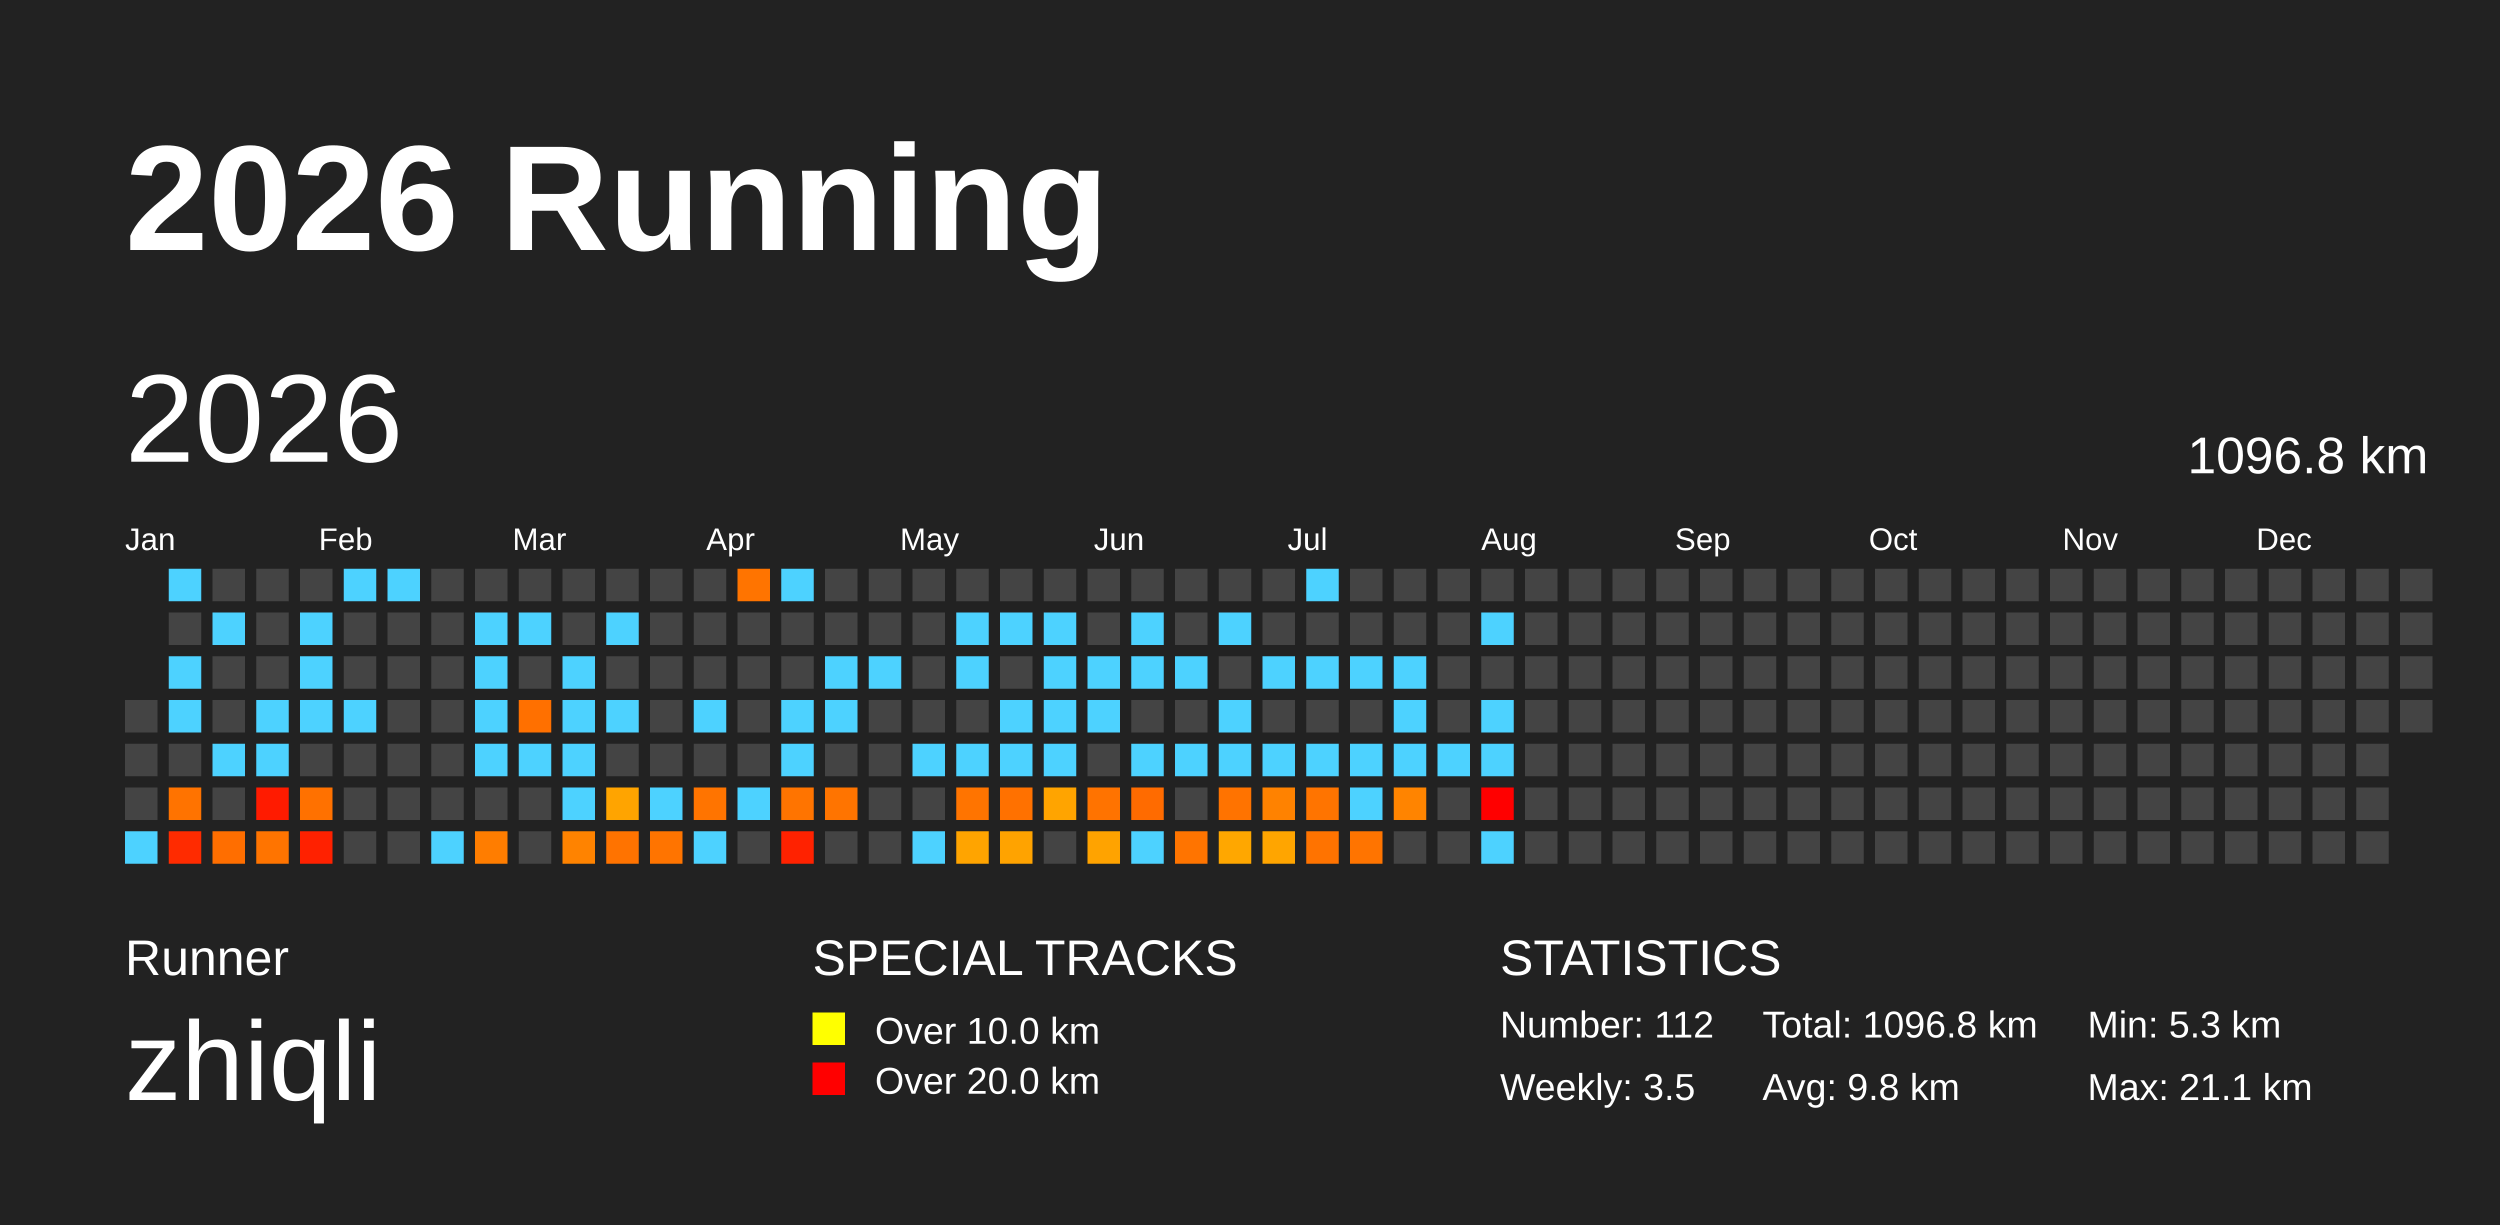
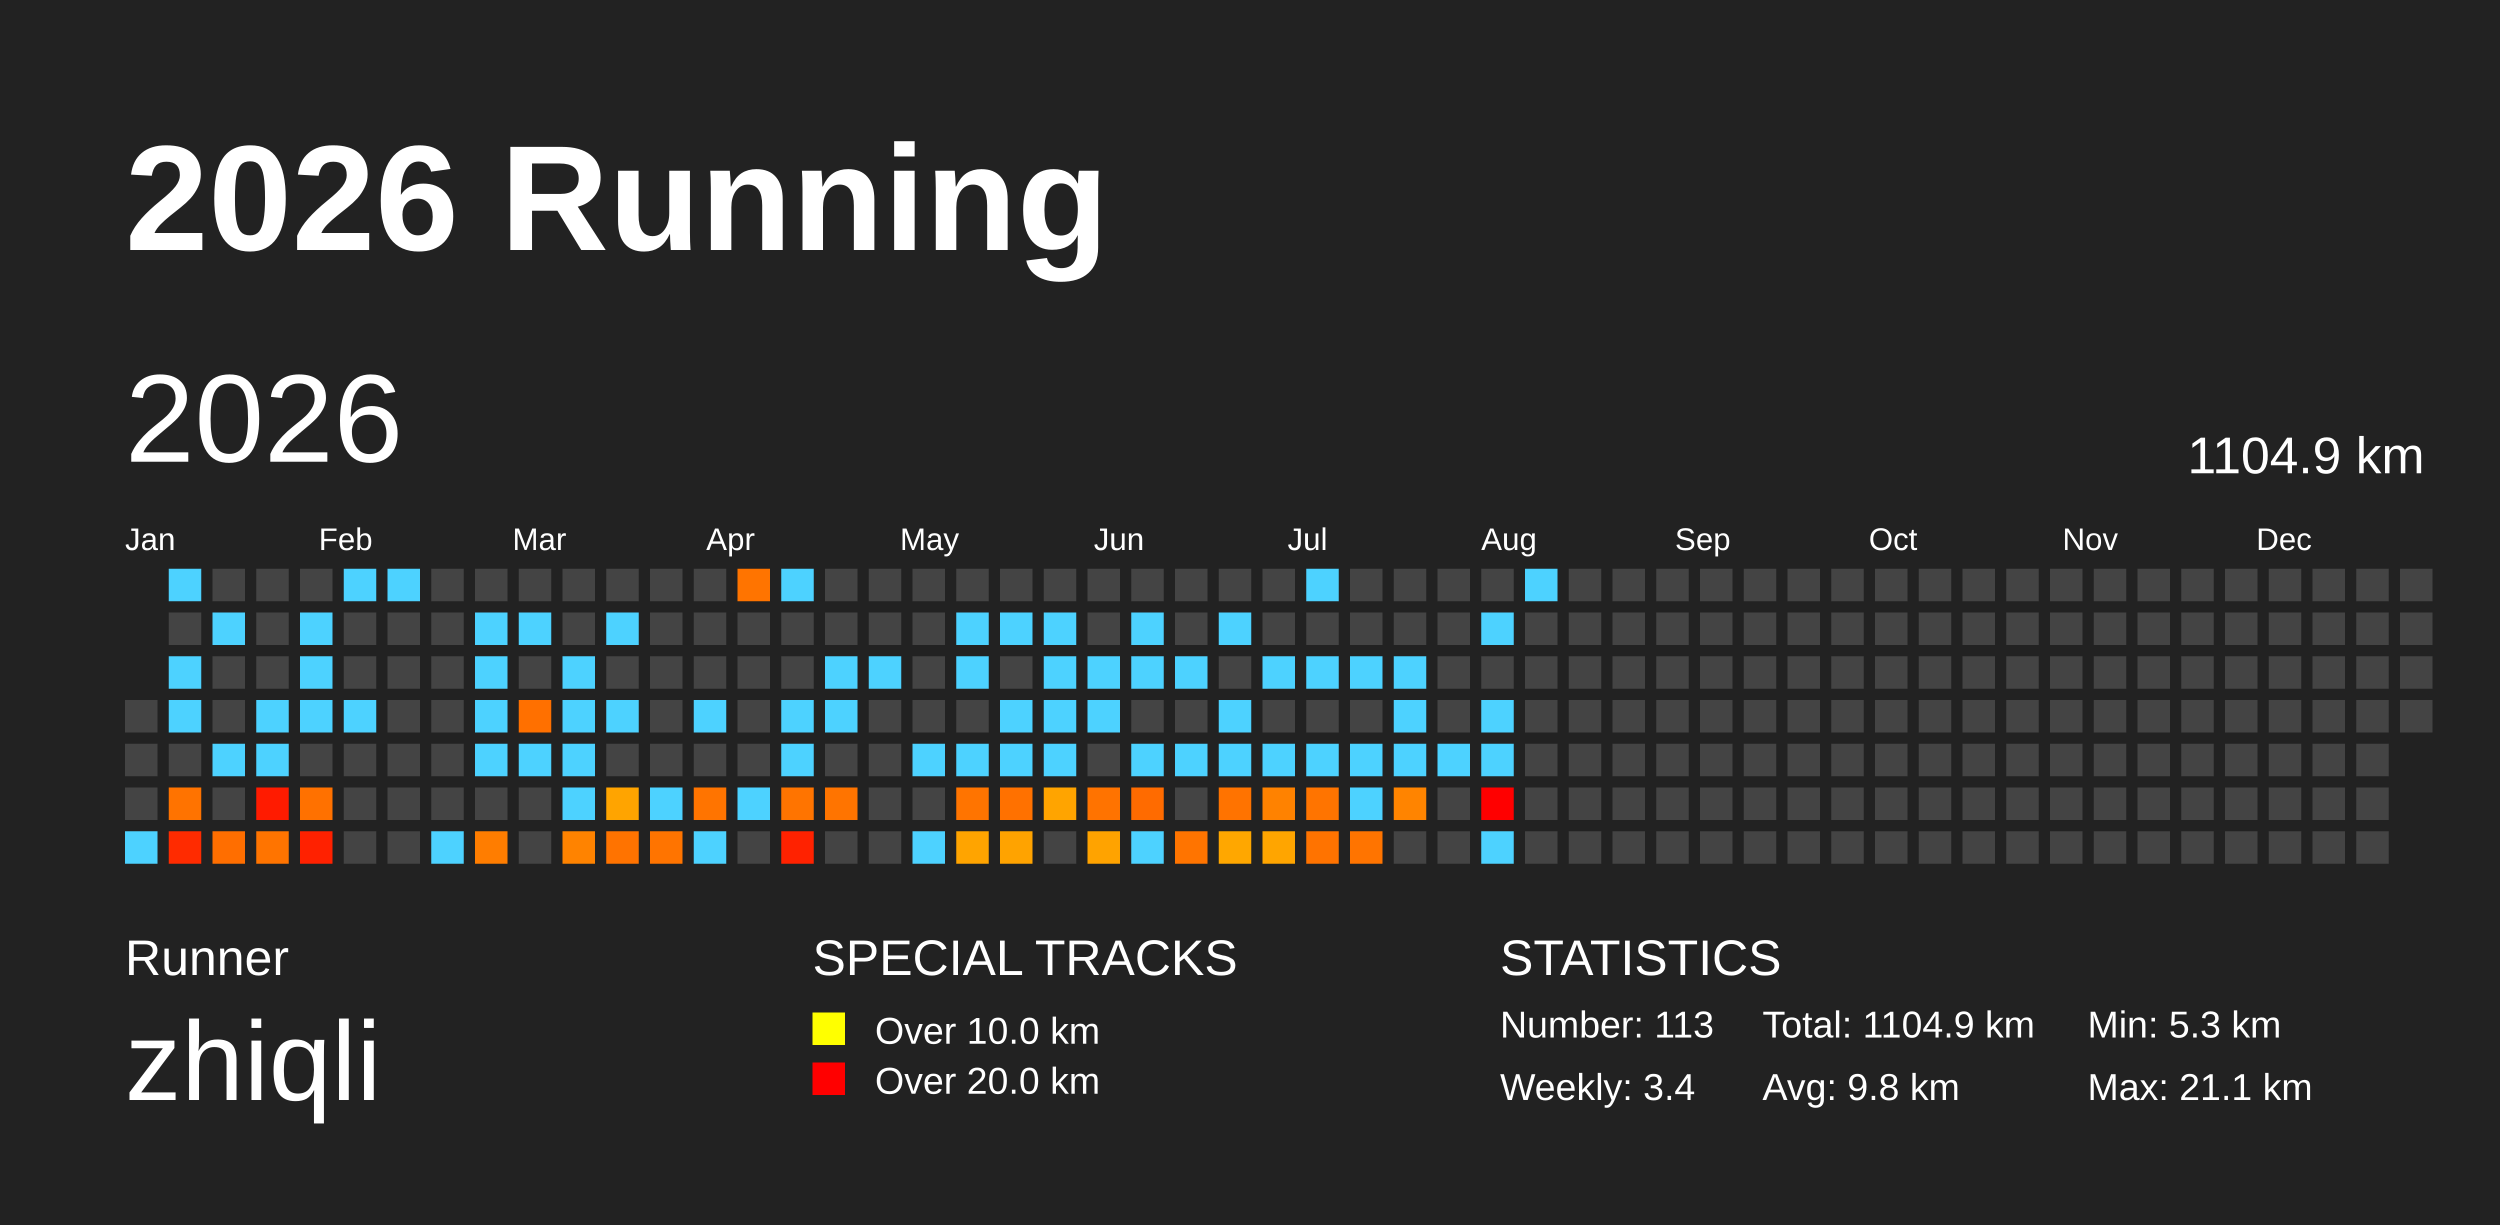
<svg xmlns="http://www.w3.org/2000/svg" baseProfile="full" height="98mm" version="1.1" viewBox="0,0,200,98" width="200mm">
  <defs />
  <rect fill="#222222" height="98" width="200" x="0" y="0" />
  <text fill="#FFFFFF" style="font-size:12px; font-family:Arial; font-weight:bold;" x="10" y="20">2026 Running</text>
  <text fill="#FFFFFF" style="font-size:4px; font-family:Arial" x="10" y="78">Runner</text>
  <text fill="#FFFFFF" style="font-size:9px; font-family:Arial" x="10" y="88">zhiqli</text>
  <text fill="#FFFFFF" style="font-size:4px; font-family:Arial" x="65" y="78">SPECIAL TRACKS</text>
  <rect fill="yellow" height="2.6" width="2.6" x="65" y="81" />
  <text fill="#FFFFFF" style="font-size:3px; font-family:Arial" x="70" y="83.5">Over 10.0 km</text>
  <rect fill="red" height="2.6" width="2.6" x="65" y="85" />
  <text fill="#FFFFFF" style="font-size:3px; font-family:Arial" x="70" y="87.5">Over 20.0 km</text>
  <text fill="#FFFFFF" style="font-size:4px; font-family:Arial" x="120" y="78">STATISTICS</text>
-   <text fill="#FFFFFF" style="font-size:3px; font-family:Arial" x="120" y="83">Number: 112</text>
-   <text fill="#FFFFFF" style="font-size:3px; font-family:Arial" x="120" y="88">Weekly: 3.5</text>
-   <text fill="#FFFFFF" style="font-size:3px; font-family:Arial" x="141" y="83">Total: 1096.8 km</text>
+   <text fill="#FFFFFF" style="font-size:3px; font-family:Arial" x="120" y="83">Number: 113</text>
+   <text fill="#FFFFFF" style="font-size:3px; font-family:Arial" x="120" y="88">Weekly: 3.4</text>
+   <text fill="#FFFFFF" style="font-size:3px; font-family:Arial" x="141" y="83">Total: 1104.9 km</text>
  <text fill="#FFFFFF" style="font-size:3px; font-family:Arial" x="141" y="88">Avg: 9.8 km</text>
  <text fill="#FFFFFF" style="font-size:3px; font-family:Arial" x="167" y="83">Min: 5.3 km</text>
  <text fill="#FFFFFF" style="font-size:3px; font-family:Arial" x="167" y="88">Max: 21.1 km</text>
  <text dominant-baseline="hanging" fill="#FFFFFF" style="font-size:10.0px; font-family:Arial;" x="10" y="30">2026</text>
-   <text dominant-baseline="hanging" fill="#FFFFFF" style="font-size:4.125px; font-family:Arial;" x="175" y="35">1096.8 km</text>
+   <text dominant-baseline="hanging" fill="#FFFFFF" style="font-size:4.125px; font-family:Arial;" x="175" y="35">1104.9 km</text>
  <text fill="#FFFFFF" style="font-size:2.5px; font-family:Arial" x="10.0" y="44">Jan</text>
  <text fill="#FFFFFF" style="font-size:2.5px; font-family:Arial" x="25.5" y="44">Feb</text>
  <text fill="#FFFFFF" style="font-size:2.5px; font-family:Arial" x="41.0" y="44">Mar</text>
  <text fill="#FFFFFF" style="font-size:2.5px; font-family:Arial" x="56.5" y="44">Apr</text>
  <text fill="#FFFFFF" style="font-size:2.5px; font-family:Arial" x="72.0" y="44">May</text>
  <text fill="#FFFFFF" style="font-size:2.5px; font-family:Arial" x="87.5" y="44">Jun</text>
  <text fill="#FFFFFF" style="font-size:2.5px; font-family:Arial" x="103.0" y="44">Jul</text>
  <text fill="#FFFFFF" style="font-size:2.5px; font-family:Arial" x="118.5" y="44">Aug</text>
  <text fill="#FFFFFF" style="font-size:2.5px; font-family:Arial" x="134.0" y="44">Sep</text>
  <text fill="#FFFFFF" style="font-size:2.5px; font-family:Arial" x="149.5" y="44">Oct</text>
  <text fill="#FFFFFF" style="font-size:2.5px; font-family:Arial" x="165.0" y="44">Nov</text>
  <text fill="#FFFFFF" style="font-size:2.5px; font-family:Arial" x="180.5" y="44">Dec</text>
  <rect fill="#444444" height="2.6" width="2.6" x="10.0" y="56.0" />
  <rect fill="#444444" height="2.6" width="2.6" x="10.0" y="59.5" />
  <rect fill="#444444" height="2.6" width="2.6" x="10.0" y="63.0" />
  <rect fill="#4dd2ff" height="2.6" width="2.6" x="10.0" y="66.5" />
  <rect fill="#4dd2ff" height="2.6" width="2.6" x="13.5" y="45.5" />
  <rect fill="#444444" height="2.6" width="2.6" x="13.5" y="49.0" />
  <rect fill="#4dd2ff" height="2.6" width="2.6" x="13.5" y="52.5" />
  <rect fill="#4dd2ff" height="2.6" width="2.6" x="13.5" y="56.0" />
  <rect fill="#444444" height="2.6" width="2.6" x="13.5" y="59.5" />
  <rect fill="#ff7300" height="2.6" width="2.6" x="13.5" y="63.0" />
  <rect fill="#ff2b00" height="2.6" width="2.6" x="13.5" y="66.5" />
  <rect fill="#444444" height="2.6" width="2.6" x="17.0" y="45.5" />
  <rect fill="#4dd2ff" height="2.6" width="2.6" x="17.0" y="49.0" />
  <rect fill="#444444" height="2.6" width="2.6" x="17.0" y="52.5" />
  <rect fill="#444444" height="2.6" width="2.6" x="17.0" y="56.0" />
  <rect fill="#4dd2ff" height="2.6" width="2.6" x="17.0" y="59.5" />
  <rect fill="#444444" height="2.6" width="2.6" x="17.0" y="63.0" />
  <rect fill="#ff6e00" height="2.6" width="2.6" x="17.0" y="66.5" />
  <rect fill="#444444" height="2.6" width="2.6" x="20.5" y="45.5" />
  <rect fill="#444444" height="2.6" width="2.6" x="20.5" y="49.0" />
  <rect fill="#444444" height="2.6" width="2.6" x="20.5" y="52.5" />
  <rect fill="#4dd2ff" height="2.6" width="2.6" x="20.5" y="56.0" />
  <rect fill="#4dd2ff" height="2.6" width="2.6" x="20.5" y="59.5" />
  <rect fill="#ff1b00" height="2.6" width="2.6" x="20.5" y="63.0" />
  <rect fill="#ff7400" height="2.6" width="2.6" x="20.5" y="66.5" />
  <rect fill="#444444" height="2.6" width="2.6" x="24.0" y="45.5" />
  <rect fill="#4dd2ff" height="2.6" width="2.6" x="24.0" y="49.0" />
  <rect fill="#4dd2ff" height="2.6" width="2.6" x="24.0" y="52.5" />
  <rect fill="#4dd2ff" height="2.6" width="2.6" x="24.0" y="56.0" />
  <rect fill="#444444" height="2.6" width="2.6" x="24.0" y="59.5" />
  <rect fill="#ff7100" height="2.6" width="2.6" x="24.0" y="63.0" />
  <rect fill="#ff2100" height="2.6" width="2.6" x="24.0" y="66.5" />
  <rect fill="#4dd2ff" height="2.6" width="2.6" x="27.5" y="45.5" />
  <rect fill="#444444" height="2.6" width="2.6" x="27.5" y="49.0" />
  <rect fill="#444444" height="2.6" width="2.6" x="27.5" y="52.5" />
  <rect fill="#4dd2ff" height="2.6" width="2.6" x="27.5" y="56.0" />
  <rect fill="#444444" height="2.6" width="2.6" x="27.5" y="59.5" />
  <rect fill="#444444" height="2.6" width="2.6" x="27.5" y="63.0" />
  <rect fill="#444444" height="2.6" width="2.6" x="27.5" y="66.5" />
  <rect fill="#4dd2ff" height="2.6" width="2.6" x="31.0" y="45.5" />
  <rect fill="#444444" height="2.6" width="2.6" x="31.0" y="49.0" />
  <rect fill="#444444" height="2.6" width="2.6" x="31.0" y="52.5" />
  <rect fill="#444444" height="2.6" width="2.6" x="31.0" y="56.0" />
  <rect fill="#444444" height="2.6" width="2.6" x="31.0" y="59.5" />
  <rect fill="#444444" height="2.6" width="2.6" x="31.0" y="63.0" />
  <rect fill="#444444" height="2.6" width="2.6" x="31.0" y="66.5" />
  <rect fill="#444444" height="2.6" width="2.6" x="34.5" y="45.5" />
  <rect fill="#444444" height="2.6" width="2.6" x="34.5" y="49.0" />
  <rect fill="#444444" height="2.6" width="2.6" x="34.5" y="52.5" />
  <rect fill="#444444" height="2.6" width="2.6" x="34.5" y="56.0" />
  <rect fill="#444444" height="2.6" width="2.6" x="34.5" y="59.5" />
  <rect fill="#444444" height="2.6" width="2.6" x="34.5" y="63.0" />
  <rect fill="#4dd2ff" height="2.6" width="2.6" x="34.5" y="66.5" />
  <rect fill="#444444" height="2.6" width="2.6" x="38.0" y="45.5" />
  <rect fill="#4dd2ff" height="2.6" width="2.6" x="38.0" y="49.0" />
  <rect fill="#4dd2ff" height="2.6" width="2.6" x="38.0" y="52.5" />
  <rect fill="#4dd2ff" height="2.6" width="2.6" x="38.0" y="56.0" />
  <rect fill="#4dd2ff" height="2.6" width="2.6" x="38.0" y="59.5" />
  <rect fill="#444444" height="2.6" width="2.6" x="38.0" y="63.0" />
  <rect fill="#ff7d00" height="2.6" width="2.6" x="38.0" y="66.5" />
  <rect fill="#444444" height="2.6" width="2.6" x="41.5" y="45.5" />
  <rect fill="#4dd2ff" height="2.6" width="2.6" x="41.5" y="49.0" />
  <rect fill="#444444" height="2.6" width="2.6" x="41.5" y="52.5" />
  <rect fill="#ff7000" height="2.6" width="2.6" x="41.5" y="56.0" />
  <rect fill="#4dd2ff" height="2.6" width="2.6" x="41.5" y="59.5" />
  <rect fill="#444444" height="2.6" width="2.6" x="41.5" y="63.0" />
  <rect fill="#444444" height="2.6" width="2.6" x="41.5" y="66.5" />
  <rect fill="#444444" height="2.6" width="2.6" x="45.0" y="45.5" />
  <rect fill="#444444" height="2.6" width="2.6" x="45.0" y="49.0" />
  <rect fill="#4dd2ff" height="2.6" width="2.6" x="45.0" y="52.5" />
  <rect fill="#4dd2ff" height="2.6" width="2.6" x="45.0" y="56.0" />
  <rect fill="#4dd2ff" height="2.6" width="2.6" x="45.0" y="59.5" />
  <rect fill="#4dd2ff" height="2.6" width="2.6" x="45.0" y="63.0" />
  <rect fill="#ff8300" height="2.6" width="2.6" x="45.0" y="66.5" />
  <rect fill="#444444" height="2.6" width="2.6" x="48.5" y="45.5" />
  <rect fill="#4dd2ff" height="2.6" width="2.6" x="48.5" y="49.0" />
  <rect fill="#444444" height="2.6" width="2.6" x="48.5" y="52.5" />
  <rect fill="#4dd2ff" height="2.6" width="2.6" x="48.5" y="56.0" />
  <rect fill="#444444" height="2.6" width="2.6" x="48.5" y="59.5" />
  <rect fill="#ffa400" height="2.6" width="2.6" x="48.5" y="63.0" />
  <rect fill="#ff7300" height="2.6" width="2.6" x="48.5" y="66.5" />
  <rect fill="#444444" height="2.6" width="2.6" x="52.0" y="45.5" />
  <rect fill="#444444" height="2.6" width="2.6" x="52.0" y="49.0" />
  <rect fill="#444444" height="2.6" width="2.6" x="52.0" y="52.5" />
  <rect fill="#444444" height="2.6" width="2.6" x="52.0" y="56.0" />
  <rect fill="#444444" height="2.6" width="2.6" x="52.0" y="59.5" />
  <rect fill="#4dd2ff" height="2.6" width="2.6" x="52.0" y="63.0" />
  <rect fill="#ff7400" height="2.6" width="2.6" x="52.0" y="66.5" />
  <rect fill="#444444" height="2.6" width="2.6" x="55.5" y="45.5" />
  <rect fill="#444444" height="2.6" width="2.6" x="55.5" y="49.0" />
  <rect fill="#444444" height="2.6" width="2.6" x="55.5" y="52.5" />
  <rect fill="#4dd2ff" height="2.6" width="2.6" x="55.5" y="56.0" />
  <rect fill="#444444" height="2.6" width="2.6" x="55.5" y="59.5" />
  <rect fill="#ff7400" height="2.6" width="2.6" x="55.5" y="63.0" />
  <rect fill="#4dd2ff" height="2.6" width="2.6" x="55.5" y="66.5" />
  <rect fill="#ff7400" height="2.6" width="2.6" x="59.0" y="45.5" />
  <rect fill="#444444" height="2.6" width="2.6" x="59.0" y="49.0" />
  <rect fill="#444444" height="2.6" width="2.6" x="59.0" y="52.5" />
  <rect fill="#444444" height="2.6" width="2.6" x="59.0" y="56.0" />
  <rect fill="#444444" height="2.6" width="2.6" x="59.0" y="59.5" />
  <rect fill="#4dd2ff" height="2.6" width="2.6" x="59.0" y="63.0" />
  <rect fill="#444444" height="2.6" width="2.6" x="59.0" y="66.5" />
  <rect fill="#4dd2ff" height="2.6" width="2.6" x="62.5" y="45.5" />
  <rect fill="#444444" height="2.6" width="2.6" x="62.5" y="49.0" />
  <rect fill="#444444" height="2.6" width="2.6" x="62.5" y="52.5" />
  <rect fill="#4dd2ff" height="2.6" width="2.6" x="62.5" y="56.0" />
  <rect fill="#4dd2ff" height="2.6" width="2.6" x="62.5" y="59.5" />
  <rect fill="#ff7400" height="2.6" width="2.6" x="62.5" y="63.0" />
  <rect fill="#ff2200" height="2.6" width="2.6" x="62.5" y="66.5" />
  <rect fill="#444444" height="2.6" width="2.6" x="66.0" y="45.5" />
  <rect fill="#444444" height="2.6" width="2.6" x="66.0" y="49.0" />
  <rect fill="#4dd2ff" height="2.6" width="2.6" x="66.0" y="52.5" />
  <rect fill="#4dd2ff" height="2.6" width="2.6" x="66.0" y="56.0" />
  <rect fill="#444444" height="2.6" width="2.6" x="66.0" y="59.5" />
  <rect fill="#ff7400" height="2.6" width="2.6" x="66.0" y="63.0" />
  <rect fill="#444444" height="2.6" width="2.6" x="66.0" y="66.5" />
  <rect fill="#444444" height="2.6" width="2.6" x="69.5" y="45.5" />
  <rect fill="#444444" height="2.6" width="2.6" x="69.5" y="49.0" />
  <rect fill="#4dd2ff" height="2.6" width="2.6" x="69.5" y="52.5" />
  <rect fill="#444444" height="2.6" width="2.6" x="69.5" y="56.0" />
  <rect fill="#444444" height="2.6" width="2.6" x="69.5" y="59.5" />
  <rect fill="#444444" height="2.6" width="2.6" x="69.5" y="63.0" />
  <rect fill="#444444" height="2.6" width="2.6" x="69.5" y="66.5" />
  <rect fill="#444444" height="2.6" width="2.6" x="73.0" y="45.5" />
  <rect fill="#444444" height="2.6" width="2.6" x="73.0" y="49.0" />
  <rect fill="#444444" height="2.6" width="2.6" x="73.0" y="52.5" />
  <rect fill="#444444" height="2.6" width="2.6" x="73.0" y="56.0" />
  <rect fill="#4dd2ff" height="2.6" width="2.6" x="73.0" y="59.5" />
  <rect fill="#444444" height="2.6" width="2.6" x="73.0" y="63.0" />
  <rect fill="#4dd2ff" height="2.6" width="2.6" x="73.0" y="66.5" />
  <rect fill="#444444" height="2.6" width="2.6" x="76.5" y="45.5" />
  <rect fill="#4dd2ff" height="2.6" width="2.6" x="76.5" y="49.0" />
  <rect fill="#4dd2ff" height="2.6" width="2.6" x="76.5" y="52.5" />
  <rect fill="#444444" height="2.6" width="2.6" x="76.5" y="56.0" />
  <rect fill="#4dd2ff" height="2.6" width="2.6" x="76.5" y="59.5" />
  <rect fill="#ff7400" height="2.6" width="2.6" x="76.5" y="63.0" />
  <rect fill="#ffa400" height="2.6" width="2.6" x="76.5" y="66.5" />
  <rect fill="#444444" height="2.6" width="2.6" x="80.0" y="45.5" />
  <rect fill="#4dd2ff" height="2.6" width="2.6" x="80.0" y="49.0" />
  <rect fill="#444444" height="2.6" width="2.6" x="80.0" y="52.5" />
  <rect fill="#4dd2ff" height="2.6" width="2.6" x="80.0" y="56.0" />
  <rect fill="#4dd2ff" height="2.6" width="2.6" x="80.0" y="59.5" />
  <rect fill="#ff7100" height="2.6" width="2.6" x="80.0" y="63.0" />
  <rect fill="#ffa300" height="2.6" width="2.6" x="80.0" y="66.5" />
  <rect fill="#444444" height="2.6" width="2.6" x="83.5" y="45.5" />
  <rect fill="#4dd2ff" height="2.6" width="2.6" x="83.5" y="49.0" />
  <rect fill="#4dd2ff" height="2.6" width="2.6" x="83.5" y="52.5" />
  <rect fill="#4dd2ff" height="2.6" width="2.6" x="83.5" y="56.0" />
  <rect fill="#4dd2ff" height="2.6" width="2.6" x="83.5" y="59.5" />
  <rect fill="#ffa400" height="2.6" width="2.6" x="83.5" y="63.0" />
  <rect fill="#444444" height="2.6" width="2.6" x="83.5" y="66.5" />
  <rect fill="#444444" height="2.6" width="2.6" x="87.0" y="45.5" />
  <rect fill="#444444" height="2.6" width="2.6" x="87.0" y="49.0" />
  <rect fill="#4dd2ff" height="2.6" width="2.6" x="87.0" y="52.5" />
  <rect fill="#4dd2ff" height="2.6" width="2.6" x="87.0" y="56.0" />
  <rect fill="#444444" height="2.6" width="2.6" x="87.0" y="59.5" />
  <rect fill="#ff7300" height="2.6" width="2.6" x="87.0" y="63.0" />
  <rect fill="#ffa300" height="2.6" width="2.6" x="87.0" y="66.5" />
  <rect fill="#444444" height="2.6" width="2.6" x="90.5" y="45.5" />
  <rect fill="#4dd2ff" height="2.6" width="2.6" x="90.5" y="49.0" />
  <rect fill="#4dd2ff" height="2.6" width="2.6" x="90.5" y="52.5" />
  <rect fill="#444444" height="2.6" width="2.6" x="90.5" y="56.0" />
  <rect fill="#4dd2ff" height="2.6" width="2.6" x="90.5" y="59.5" />
  <rect fill="#ff6b00" height="2.6" width="2.6" x="90.5" y="63.0" />
  <rect fill="#4dd2ff" height="2.6" width="2.6" x="90.5" y="66.5" />
  <rect fill="#444444" height="2.6" width="2.6" x="94.0" y="45.5" />
  <rect fill="#444444" height="2.6" width="2.6" x="94.0" y="49.0" />
  <rect fill="#4dd2ff" height="2.6" width="2.6" x="94.0" y="52.5" />
  <rect fill="#444444" height="2.6" width="2.6" x="94.0" y="56.0" />
  <rect fill="#4dd2ff" height="2.6" width="2.6" x="94.0" y="59.5" />
  <rect fill="#444444" height="2.6" width="2.6" x="94.0" y="63.0" />
  <rect fill="#ff7400" height="2.6" width="2.6" x="94.0" y="66.5" />
  <rect fill="#444444" height="2.6" width="2.6" x="97.5" y="45.5" />
  <rect fill="#4dd2ff" height="2.6" width="2.6" x="97.5" y="49.0" />
  <rect fill="#444444" height="2.6" width="2.6" x="97.5" y="52.5" />
  <rect fill="#4dd2ff" height="2.6" width="2.6" x="97.5" y="56.0" />
  <rect fill="#4dd2ff" height="2.6" width="2.6" x="97.5" y="59.5" />
  <rect fill="#ff7300" height="2.6" width="2.6" x="97.5" y="63.0" />
  <rect fill="#ffa700" height="2.6" width="2.6" x="97.5" y="66.5" />
  <rect fill="#444444" height="2.6" width="2.6" x="101.0" y="45.5" />
  <rect fill="#444444" height="2.6" width="2.6" x="101.0" y="49.0" />
  <rect fill="#4dd2ff" height="2.6" width="2.6" x="101.0" y="52.5" />
  <rect fill="#444444" height="2.6" width="2.6" x="101.0" y="56.0" />
  <rect fill="#4dd2ff" height="2.6" width="2.6" x="101.0" y="59.5" />
  <rect fill="#ff8200" height="2.6" width="2.6" x="101.0" y="63.0" />
  <rect fill="#ffa500" height="2.6" width="2.6" x="101.0" y="66.5" />
  <rect fill="#4dd2ff" height="2.6" width="2.6" x="104.5" y="45.5" />
  <rect fill="#444444" height="2.6" width="2.6" x="104.5" y="49.0" />
  <rect fill="#4dd2ff" height="2.6" width="2.6" x="104.5" y="52.5" />
  <rect fill="#444444" height="2.6" width="2.6" x="104.5" y="56.0" />
  <rect fill="#4dd2ff" height="2.6" width="2.6" x="104.5" y="59.5" />
  <rect fill="#ff7400" height="2.6" width="2.6" x="104.5" y="63.0" />
  <rect fill="#ff7300" height="2.6" width="2.6" x="104.5" y="66.5" />
  <rect fill="#444444" height="2.6" width="2.6" x="108.0" y="45.5" />
  <rect fill="#444444" height="2.6" width="2.6" x="108.0" y="49.0" />
  <rect fill="#4dd2ff" height="2.6" width="2.6" x="108.0" y="52.5" />
  <rect fill="#444444" height="2.6" width="2.6" x="108.0" y="56.0" />
  <rect fill="#4dd2ff" height="2.6" width="2.6" x="108.0" y="59.5" />
  <rect fill="#4dd2ff" height="2.6" width="2.6" x="108.0" y="63.0" />
  <rect fill="#ff7400" height="2.6" width="2.6" x="108.0" y="66.5" />
  <rect fill="#444444" height="2.6" width="2.6" x="111.5" y="45.5" />
  <rect fill="#444444" height="2.6" width="2.6" x="111.5" y="49.0" />
  <rect fill="#4dd2ff" height="2.6" width="2.6" x="111.5" y="52.5" />
  <rect fill="#4dd2ff" height="2.6" width="2.6" x="111.5" y="56.0" />
  <rect fill="#4dd2ff" height="2.6" width="2.6" x="111.5" y="59.5" />
  <rect fill="#ff8400" height="2.6" width="2.6" x="111.5" y="63.0" />
  <rect fill="#444444" height="2.6" width="2.6" x="111.5" y="66.5" />
  <rect fill="#444444" height="2.6" width="2.6" x="115.0" y="45.5" />
  <rect fill="#444444" height="2.6" width="2.6" x="115.0" y="49.0" />
  <rect fill="#444444" height="2.6" width="2.6" x="115.0" y="52.5" />
  <rect fill="#444444" height="2.6" width="2.6" x="115.0" y="56.0" />
  <rect fill="#4dd2ff" height="2.6" width="2.6" x="115.0" y="59.5" />
  <rect fill="#444444" height="2.6" width="2.6" x="115.0" y="63.0" />
  <rect fill="#444444" height="2.6" width="2.6" x="115.0" y="66.5" />
  <rect fill="#444444" height="2.6" width="2.6" x="118.5" y="45.5" />
  <rect fill="#4dd2ff" height="2.6" width="2.6" x="118.5" y="49.0" />
  <rect fill="#444444" height="2.6" width="2.6" x="118.5" y="52.5" />
  <rect fill="#4dd2ff" height="2.6" width="2.6" x="118.5" y="56.0" />
  <rect fill="#4dd2ff" height="2.6" width="2.6" x="118.5" y="59.5" />
  <rect fill="red" height="2.6" width="2.6" x="118.5" y="63.0" />
  <rect fill="#4dd2ff" height="2.6" width="2.6" x="118.5" y="66.5" />
-   <rect fill="#444444" height="2.6" width="2.6" x="122.0" y="45.5" />
+   <rect fill="#4dd2ff" height="2.6" width="2.6" x="122.0" y="45.5" />
  <rect fill="#444444" height="2.6" width="2.6" x="122.0" y="49.0" />
  <rect fill="#444444" height="2.6" width="2.6" x="122.0" y="52.5" />
  <rect fill="#444444" height="2.6" width="2.6" x="122.0" y="56.0" />
  <rect fill="#444444" height="2.6" width="2.6" x="122.0" y="59.5" />
  <rect fill="#444444" height="2.6" width="2.6" x="122.0" y="63.0" />
  <rect fill="#444444" height="2.6" width="2.6" x="122.0" y="66.5" />
  <rect fill="#444444" height="2.6" width="2.6" x="125.5" y="45.5" />
  <rect fill="#444444" height="2.6" width="2.6" x="125.5" y="49.0" />
  <rect fill="#444444" height="2.6" width="2.6" x="125.5" y="52.5" />
  <rect fill="#444444" height="2.6" width="2.6" x="125.5" y="56.0" />
  <rect fill="#444444" height="2.6" width="2.6" x="125.5" y="59.5" />
  <rect fill="#444444" height="2.6" width="2.6" x="125.5" y="63.0" />
  <rect fill="#444444" height="2.6" width="2.6" x="125.5" y="66.5" />
  <rect fill="#444444" height="2.6" width="2.6" x="129.0" y="45.5" />
  <rect fill="#444444" height="2.6" width="2.6" x="129.0" y="49.0" />
  <rect fill="#444444" height="2.6" width="2.6" x="129.0" y="52.5" />
  <rect fill="#444444" height="2.6" width="2.6" x="129.0" y="56.0" />
  <rect fill="#444444" height="2.6" width="2.6" x="129.0" y="59.5" />
  <rect fill="#444444" height="2.6" width="2.6" x="129.0" y="63.0" />
  <rect fill="#444444" height="2.6" width="2.6" x="129.0" y="66.5" />
  <rect fill="#444444" height="2.6" width="2.6" x="132.5" y="45.5" />
  <rect fill="#444444" height="2.6" width="2.6" x="132.5" y="49.0" />
  <rect fill="#444444" height="2.6" width="2.6" x="132.5" y="52.5" />
  <rect fill="#444444" height="2.6" width="2.6" x="132.5" y="56.0" />
  <rect fill="#444444" height="2.6" width="2.6" x="132.5" y="59.5" />
  <rect fill="#444444" height="2.6" width="2.6" x="132.5" y="63.0" />
  <rect fill="#444444" height="2.6" width="2.6" x="132.5" y="66.5" />
  <rect fill="#444444" height="2.6" width="2.6" x="136.0" y="45.5" />
  <rect fill="#444444" height="2.6" width="2.6" x="136.0" y="49.0" />
  <rect fill="#444444" height="2.6" width="2.6" x="136.0" y="52.5" />
  <rect fill="#444444" height="2.6" width="2.6" x="136.0" y="56.0" />
  <rect fill="#444444" height="2.6" width="2.6" x="136.0" y="59.5" />
  <rect fill="#444444" height="2.6" width="2.6" x="136.0" y="63.0" />
  <rect fill="#444444" height="2.6" width="2.6" x="136.0" y="66.5" />
  <rect fill="#444444" height="2.6" width="2.6" x="139.5" y="45.5" />
  <rect fill="#444444" height="2.6" width="2.6" x="139.5" y="49.0" />
  <rect fill="#444444" height="2.6" width="2.6" x="139.5" y="52.5" />
  <rect fill="#444444" height="2.6" width="2.6" x="139.5" y="56.0" />
  <rect fill="#444444" height="2.6" width="2.6" x="139.5" y="59.5" />
  <rect fill="#444444" height="2.6" width="2.6" x="139.5" y="63.0" />
  <rect fill="#444444" height="2.6" width="2.6" x="139.5" y="66.5" />
  <rect fill="#444444" height="2.6" width="2.6" x="143.0" y="45.5" />
  <rect fill="#444444" height="2.6" width="2.6" x="143.0" y="49.0" />
  <rect fill="#444444" height="2.6" width="2.6" x="143.0" y="52.5" />
  <rect fill="#444444" height="2.6" width="2.6" x="143.0" y="56.0" />
  <rect fill="#444444" height="2.6" width="2.6" x="143.0" y="59.5" />
  <rect fill="#444444" height="2.6" width="2.6" x="143.0" y="63.0" />
  <rect fill="#444444" height="2.6" width="2.6" x="143.0" y="66.5" />
  <rect fill="#444444" height="2.6" width="2.6" x="146.5" y="45.5" />
  <rect fill="#444444" height="2.6" width="2.6" x="146.5" y="49.0" />
  <rect fill="#444444" height="2.6" width="2.6" x="146.5" y="52.5" />
  <rect fill="#444444" height="2.6" width="2.6" x="146.5" y="56.0" />
  <rect fill="#444444" height="2.6" width="2.6" x="146.5" y="59.5" />
  <rect fill="#444444" height="2.6" width="2.6" x="146.5" y="63.0" />
  <rect fill="#444444" height="2.6" width="2.6" x="146.5" y="66.5" />
  <rect fill="#444444" height="2.6" width="2.6" x="150.0" y="45.5" />
  <rect fill="#444444" height="2.6" width="2.6" x="150.0" y="49.0" />
  <rect fill="#444444" height="2.6" width="2.6" x="150.0" y="52.5" />
  <rect fill="#444444" height="2.6" width="2.6" x="150.0" y="56.0" />
  <rect fill="#444444" height="2.6" width="2.6" x="150.0" y="59.5" />
  <rect fill="#444444" height="2.6" width="2.6" x="150.0" y="63.0" />
  <rect fill="#444444" height="2.6" width="2.6" x="150.0" y="66.5" />
  <rect fill="#444444" height="2.6" width="2.6" x="153.5" y="45.5" />
  <rect fill="#444444" height="2.6" width="2.6" x="153.5" y="49.0" />
  <rect fill="#444444" height="2.6" width="2.6" x="153.5" y="52.5" />
  <rect fill="#444444" height="2.6" width="2.6" x="153.5" y="56.0" />
  <rect fill="#444444" height="2.6" width="2.6" x="153.5" y="59.5" />
  <rect fill="#444444" height="2.6" width="2.6" x="153.5" y="63.0" />
  <rect fill="#444444" height="2.6" width="2.6" x="153.5" y="66.5" />
  <rect fill="#444444" height="2.6" width="2.6" x="157.0" y="45.5" />
  <rect fill="#444444" height="2.6" width="2.6" x="157.0" y="49.0" />
  <rect fill="#444444" height="2.6" width="2.6" x="157.0" y="52.5" />
  <rect fill="#444444" height="2.6" width="2.6" x="157.0" y="56.0" />
  <rect fill="#444444" height="2.6" width="2.6" x="157.0" y="59.5" />
  <rect fill="#444444" height="2.6" width="2.6" x="157.0" y="63.0" />
  <rect fill="#444444" height="2.6" width="2.6" x="157.0" y="66.5" />
  <rect fill="#444444" height="2.6" width="2.6" x="160.5" y="45.5" />
  <rect fill="#444444" height="2.6" width="2.6" x="160.5" y="49.0" />
  <rect fill="#444444" height="2.6" width="2.6" x="160.5" y="52.5" />
  <rect fill="#444444" height="2.6" width="2.6" x="160.5" y="56.0" />
  <rect fill="#444444" height="2.6" width="2.6" x="160.5" y="59.5" />
  <rect fill="#444444" height="2.6" width="2.6" x="160.5" y="63.0" />
  <rect fill="#444444" height="2.6" width="2.6" x="160.5" y="66.5" />
  <rect fill="#444444" height="2.6" width="2.6" x="164.0" y="45.5" />
  <rect fill="#444444" height="2.6" width="2.6" x="164.0" y="49.0" />
  <rect fill="#444444" height="2.6" width="2.6" x="164.0" y="52.5" />
  <rect fill="#444444" height="2.6" width="2.6" x="164.0" y="56.0" />
  <rect fill="#444444" height="2.6" width="2.6" x="164.0" y="59.5" />
  <rect fill="#444444" height="2.6" width="2.6" x="164.0" y="63.0" />
  <rect fill="#444444" height="2.6" width="2.6" x="164.0" y="66.5" />
  <rect fill="#444444" height="2.6" width="2.6" x="167.5" y="45.5" />
  <rect fill="#444444" height="2.6" width="2.6" x="167.5" y="49.0" />
  <rect fill="#444444" height="2.6" width="2.6" x="167.5" y="52.5" />
  <rect fill="#444444" height="2.6" width="2.6" x="167.5" y="56.0" />
  <rect fill="#444444" height="2.6" width="2.6" x="167.5" y="59.5" />
  <rect fill="#444444" height="2.6" width="2.6" x="167.5" y="63.0" />
  <rect fill="#444444" height="2.6" width="2.6" x="167.5" y="66.5" />
  <rect fill="#444444" height="2.6" width="2.6" x="171.0" y="45.5" />
  <rect fill="#444444" height="2.6" width="2.6" x="171.0" y="49.0" />
  <rect fill="#444444" height="2.6" width="2.6" x="171.0" y="52.5" />
  <rect fill="#444444" height="2.6" width="2.6" x="171.0" y="56.0" />
  <rect fill="#444444" height="2.6" width="2.6" x="171.0" y="59.5" />
  <rect fill="#444444" height="2.6" width="2.6" x="171.0" y="63.0" />
  <rect fill="#444444" height="2.6" width="2.6" x="171.0" y="66.5" />
  <rect fill="#444444" height="2.6" width="2.6" x="174.5" y="45.5" />
  <rect fill="#444444" height="2.6" width="2.6" x="174.5" y="49.0" />
  <rect fill="#444444" height="2.6" width="2.6" x="174.5" y="52.5" />
  <rect fill="#444444" height="2.6" width="2.6" x="174.5" y="56.0" />
  <rect fill="#444444" height="2.6" width="2.6" x="174.5" y="59.5" />
  <rect fill="#444444" height="2.6" width="2.6" x="174.5" y="63.0" />
  <rect fill="#444444" height="2.6" width="2.6" x="174.5" y="66.5" />
  <rect fill="#444444" height="2.6" width="2.6" x="178.0" y="45.5" />
  <rect fill="#444444" height="2.6" width="2.6" x="178.0" y="49.0" />
  <rect fill="#444444" height="2.6" width="2.6" x="178.0" y="52.5" />
  <rect fill="#444444" height="2.6" width="2.6" x="178.0" y="56.0" />
  <rect fill="#444444" height="2.6" width="2.6" x="178.0" y="59.5" />
  <rect fill="#444444" height="2.6" width="2.6" x="178.0" y="63.0" />
  <rect fill="#444444" height="2.6" width="2.6" x="178.0" y="66.5" />
  <rect fill="#444444" height="2.6" width="2.6" x="181.5" y="45.5" />
  <rect fill="#444444" height="2.6" width="2.6" x="181.5" y="49.0" />
  <rect fill="#444444" height="2.6" width="2.6" x="181.5" y="52.5" />
  <rect fill="#444444" height="2.6" width="2.6" x="181.5" y="56.0" />
  <rect fill="#444444" height="2.6" width="2.6" x="181.5" y="59.5" />
  <rect fill="#444444" height="2.6" width="2.6" x="181.5" y="63.0" />
  <rect fill="#444444" height="2.6" width="2.6" x="181.5" y="66.5" />
  <rect fill="#444444" height="2.6" width="2.6" x="185.0" y="45.5" />
  <rect fill="#444444" height="2.6" width="2.6" x="185.0" y="49.0" />
  <rect fill="#444444" height="2.6" width="2.6" x="185.0" y="52.5" />
  <rect fill="#444444" height="2.6" width="2.6" x="185.0" y="56.0" />
  <rect fill="#444444" height="2.6" width="2.6" x="185.0" y="59.5" />
  <rect fill="#444444" height="2.6" width="2.6" x="185.0" y="63.0" />
  <rect fill="#444444" height="2.6" width="2.6" x="185.0" y="66.5" />
  <rect fill="#444444" height="2.6" width="2.6" x="188.5" y="45.5" />
  <rect fill="#444444" height="2.6" width="2.6" x="188.5" y="49.0" />
  <rect fill="#444444" height="2.6" width="2.6" x="188.5" y="52.5" />
  <rect fill="#444444" height="2.6" width="2.6" x="188.5" y="56.0" />
  <rect fill="#444444" height="2.6" width="2.6" x="188.5" y="59.5" />
  <rect fill="#444444" height="2.6" width="2.6" x="188.5" y="63.0" />
  <rect fill="#444444" height="2.6" width="2.6" x="188.5" y="66.5" />
  <rect fill="#444444" height="2.6" width="2.6" x="192.0" y="45.5" />
  <rect fill="#444444" height="2.6" width="2.6" x="192.0" y="49.0" />
  <rect fill="#444444" height="2.6" width="2.6" x="192.0" y="52.5" />
  <rect fill="#444444" height="2.6" width="2.6" x="192.0" y="56.0" />
</svg>
